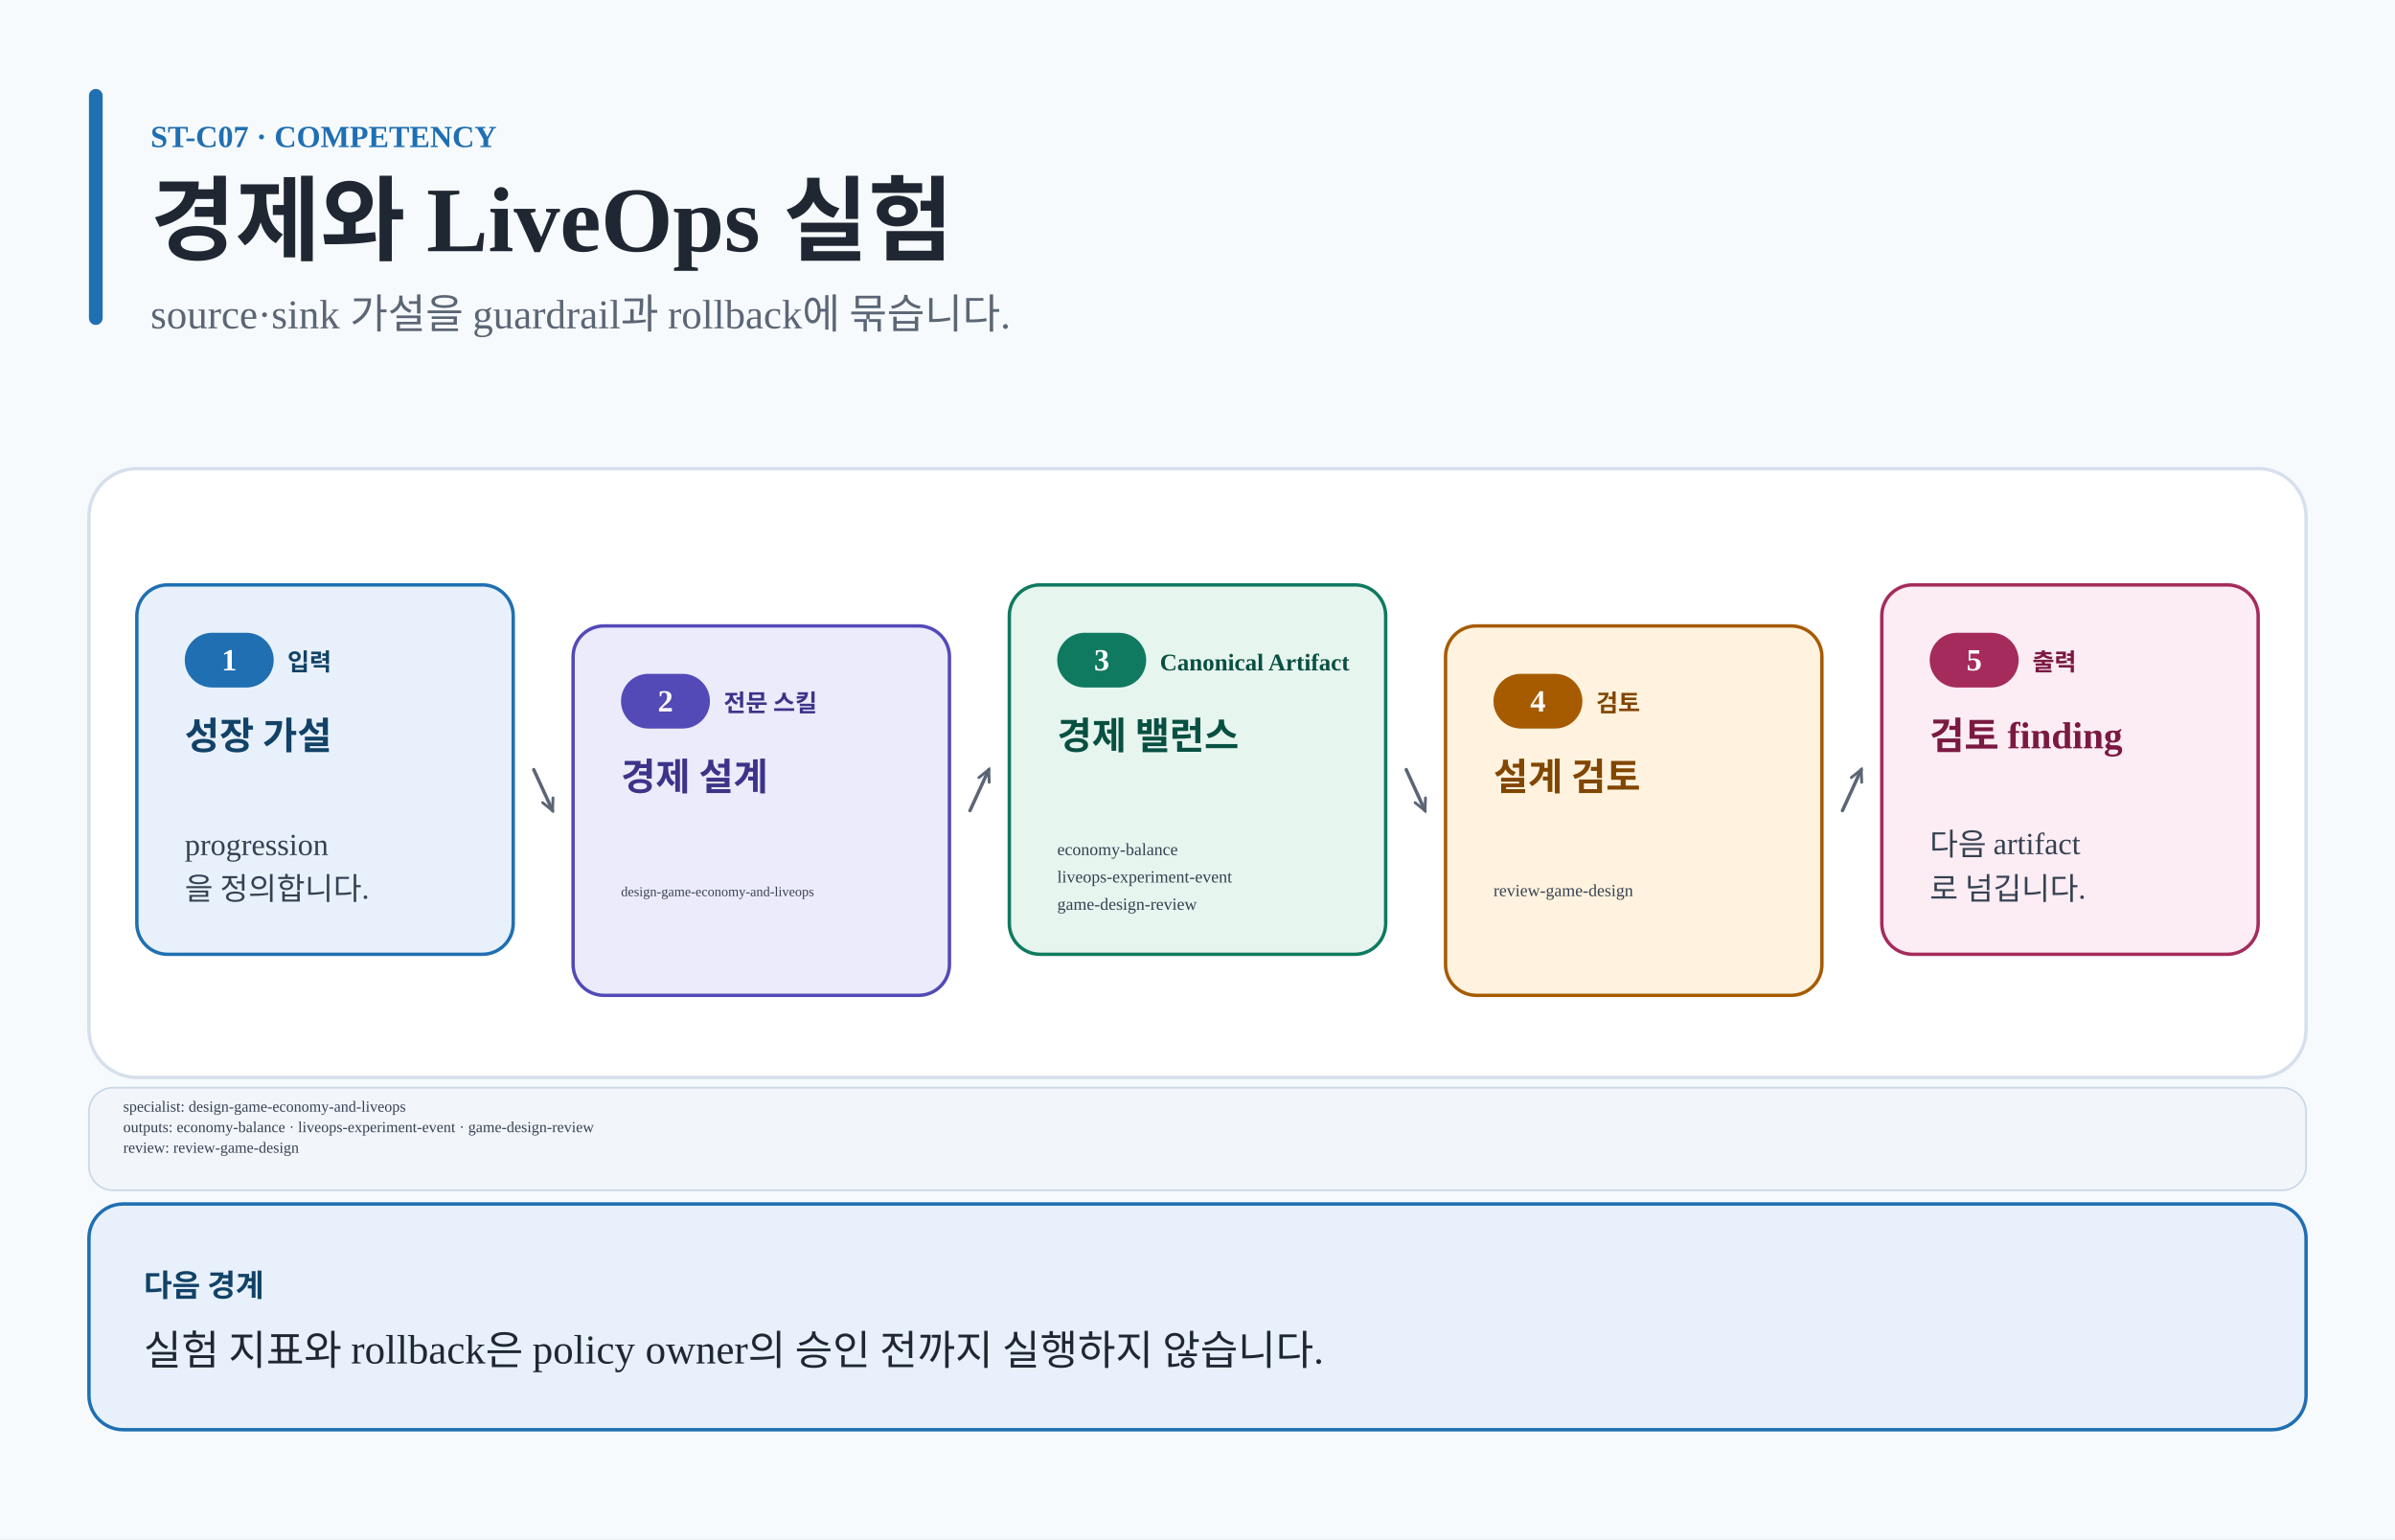
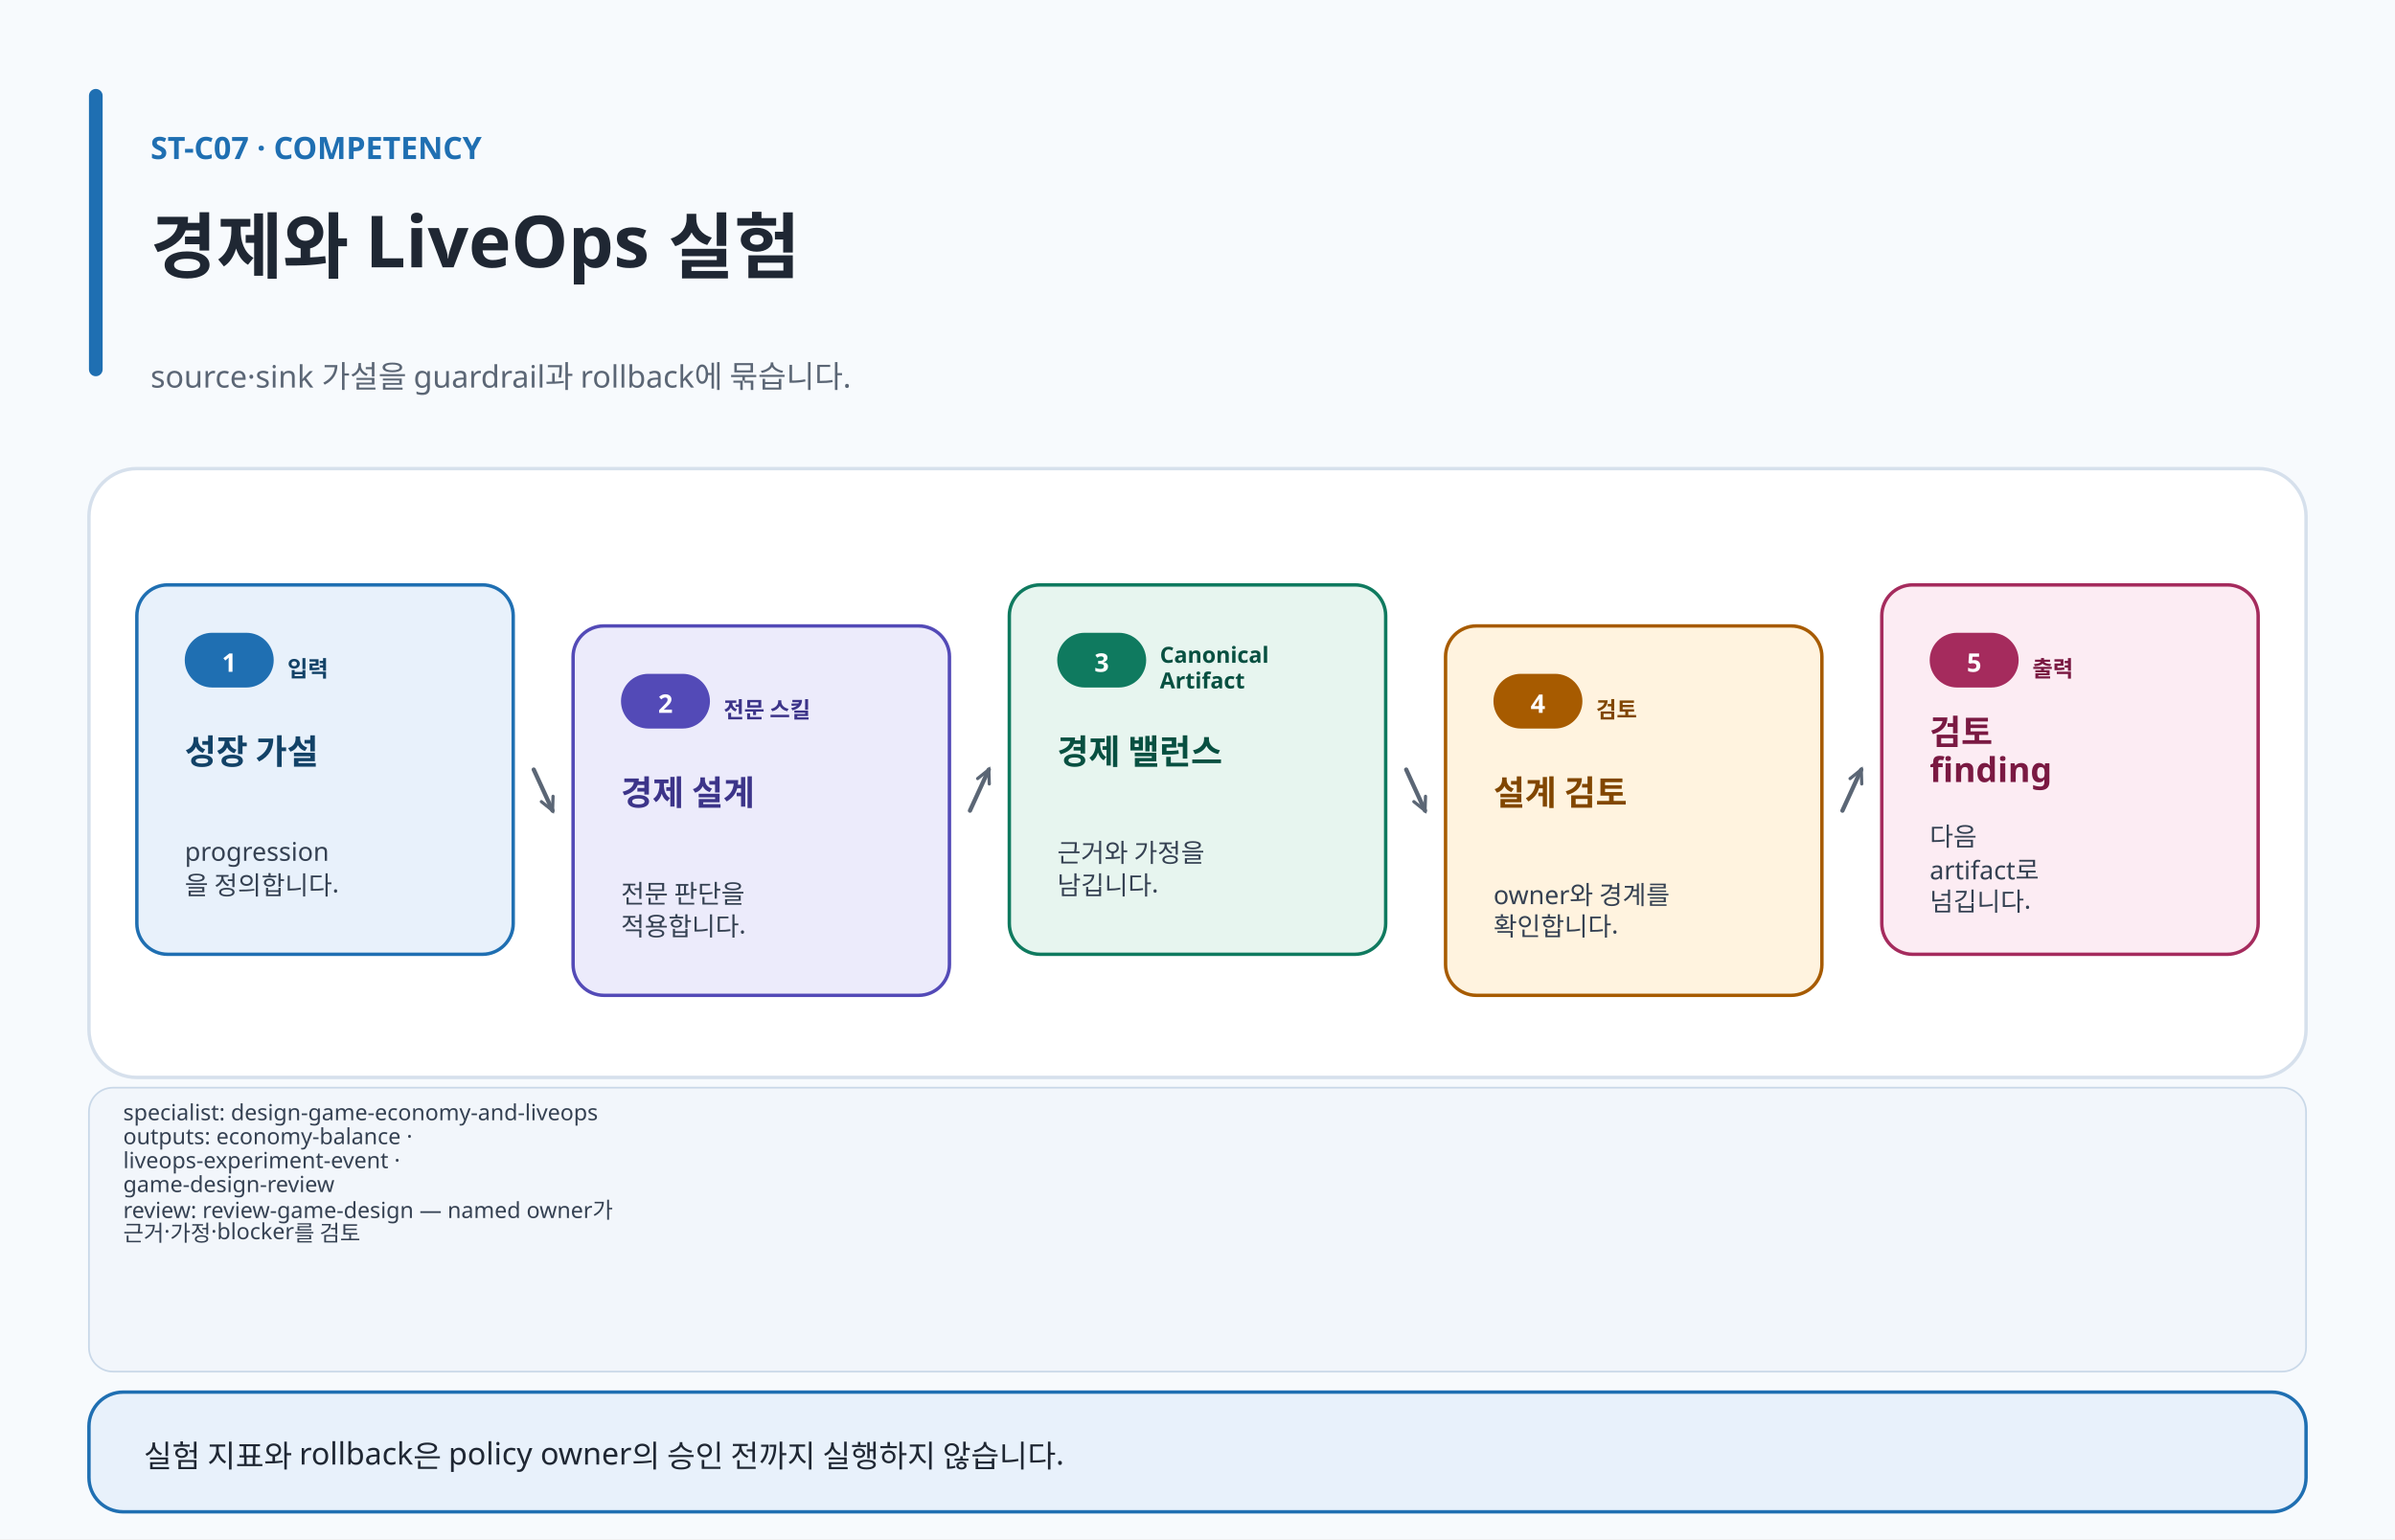
- <svg xmlns="http://www.w3.org/2000/svg" viewBox="0 0 1400 900" width="1400" height="900" role="img" aria-label="성장과 경제 및 밸런스와 LiveOps 실험의 흐름">
+ <svg xmlns="http://www.w3.org/2000/svg" viewBox="0 0 1400 900" width="1400" height="900" role="img" aria-label="성장과 경제 및 밸런스와 LiveOps 실험의 흐름" style="font-family:Pretendard,'Apple SD Gothic Neo','Malgun Gothic','Noto Sans KR',sans-serif">
  <defs>
-     <marker id="open-arrow" viewBox="0 0 12 12" refX="10" refY="6" markerWidth="10" markerHeight="10" markerUnits="userSpaceOnUse" orient="auto">
+     <marker id="open-arrow" viewBox="0 0 12 12" refX="10" refY="6" markerWidth="11.25" markerHeight="11.25" markerUnits="userSpaceOnUse" orient="auto">
      <path d="M 2 2 L 10 6 L 2 10" fill="none" stroke="#5B6675" stroke-width="2" stroke-linecap="round" />
    </marker>
  </defs>
  <rect width="1400" height="900" fill="#F7FAFD" />
-   <rect x="52" y="52" width="8" height="138" rx="4" fill="#1F6FB2" />
-   <text x="88" y="86" fill="#1F6FB2" font-size="18" font-weight="700">ST-C07 · COMPETENCY</text>
-   <text x="88" y="148" fill="#1F2733" font-size="54" font-weight="700">경제와 LiveOps 실험</text>
-   <text x="88" y="192" fill="#5B6675" font-size="24">source·sink 가설을 guardrail과 rollback에 묶습니다.</text>
+   <rect x="52" y="52" width="8" height="168" rx="4" fill="#1F6FB2" />
+   <text data-text-role="eyebrow" x="88" y="86" text-anchor="start" dominant-baseline="central" fill="#1F6FB2" font-size="18" font-weight="700">
+     <tspan x="88" dy="0">ST-C07 · COMPETENCY</tspan>
+   </text>
+   <text data-text-role="title" x="88" y="141" text-anchor="start" dominant-baseline="central" fill="#1F2733" font-size="42" font-weight="700">
+     <tspan x="88" dy="0">경제와 LiveOps 실험</tspan>
+   </text>
+   <text data-text-role="description" x="88" y="218" text-anchor="start" dominant-baseline="central" fill="#5B6675" font-size="18" font-weight="400">
+     <tspan x="88" dy="0">source·sink 가설을 guardrail과 rollback에 묶습니다.</tspan>
+   </text>
  <rect x="52" y="274" width="1296" height="356" rx="28" fill="#FFFFFF" stroke="#D6E0EC" stroke-width="2" />
-   <path d="M 312 450 L 323 474" fill="none" stroke="#5B6675" stroke-width="2" stroke-linecap="round" marker-end="url(#open-arrow)" />
-   <path d="M 567 474 L 578 450" fill="none" stroke="#5B6675" stroke-width="2" stroke-linecap="round" marker-end="url(#open-arrow)" />
-   <path d="M 822 450 L 833 474" fill="none" stroke="#5B6675" stroke-width="2" stroke-linecap="round" marker-end="url(#open-arrow)" />
-   <path d="M 1077 474 L 1088 450" fill="none" stroke="#5B6675" stroke-width="2" stroke-linecap="round" marker-end="url(#open-arrow)" />
+   <path d="M 312 450 L 323 474" fill="none" stroke="#5B6675" stroke-width="2.5" stroke-linecap="round" marker-end="url(#open-arrow)" />
+   <path d="M 567 474 L 578 450" fill="none" stroke="#5B6675" stroke-width="2.5" stroke-linecap="round" marker-end="url(#open-arrow)" />
+   <path d="M 822 450 L 833 474" fill="none" stroke="#5B6675" stroke-width="2.5" stroke-linecap="round" marker-end="url(#open-arrow)" />
+   <path d="M 1077 474 L 1088 450" fill="none" stroke="#5B6675" stroke-width="2.5" stroke-linecap="round" marker-end="url(#open-arrow)" />
  <g aria-label="읽기 순서 1: 성장 가설">
    <rect x="80" y="342" width="220" height="216" rx="18" fill="#E8F1FB" stroke="#1F6FB2" stroke-width="2" />
    <rect x="108" y="370" width="52" height="32" rx="16" fill="#1F6FB2" />
-     <text x="134" y="392" text-anchor="middle" fill="#FFFFFF" font-size="18" font-weight="700">1</text>
-     <text x="168" y="392" fill="#124267" font-size="14" font-weight="700">입력</text>
-     <text x="108" y="438" fill="#124267" font-size="22" font-weight="700">성장 가설</text>
-     <text x="108" y="500" fill="#354152" font-size="18" font-weight="400">progression</text>
-     <text x="108" y="526" fill="#354152" font-size="18" font-weight="400">을 정의합니다.</text>
+     <text data-text-role="caption" x="134" y="387" text-anchor="middle" dominant-baseline="central" fill="#FFFFFF" font-size="15" font-weight="700">
+       <tspan x="134" dy="0">1</tspan>
+     </text>
+     <text data-text-role="caption" x="168" y="390" text-anchor="start" dominant-baseline="central" fill="#124267" font-size="13" font-weight="700">
+       <tspan x="168" dy="0">입력</tspan>
+     </text>
+     <text data-text-role="card-title" x="108" y="438" text-anchor="start" dominant-baseline="central" fill="#124267" font-size="20" font-weight="700">
+       <tspan x="108" dy="0">성장 가설</tspan>
+     </text>
+     <text data-text-role="card-body" x="108" y="497.5" text-anchor="start" dominant-baseline="central" fill="#354152" font-size="15" font-weight="400">
+       <tspan x="108" dy="0">progression</tspan>
+       <tspan x="108" dy="19">을 정의합니다.</tspan>
+     </text>
  </g>
  <g aria-label="읽기 순서 2: 경제 설계">
    <rect x="335" y="366" width="220" height="216" rx="18" fill="#ECEBFB" stroke="#534AB7" stroke-width="2" />
    <rect x="363" y="394" width="52" height="32" rx="16" fill="#534AB7" />
-     <text x="389" y="416" text-anchor="middle" fill="#FFFFFF" font-size="18" font-weight="700">2</text>
-     <text x="423" y="416" fill="#3C3489" font-size="14" font-weight="700">전문 스킬</text>
-     <text x="363" y="462" fill="#3C3489" font-size="22" font-weight="700">경제 설계</text>
-     <text x="363" y="524" fill="#354152" font-size="8" textLength="164" lengthAdjust="spacingAndGlyphs">design-game-economy-and-liveops</text>
+     <text data-text-role="caption" x="389" y="411" text-anchor="middle" dominant-baseline="central" fill="#FFFFFF" font-size="15" font-weight="700">
+       <tspan x="389" dy="0">2</tspan>
+     </text>
+     <text data-text-role="caption" x="423" y="414" text-anchor="start" dominant-baseline="central" fill="#3C3489" font-size="13" font-weight="700">
+       <tspan x="423" dy="0">전문 스킬</tspan>
+     </text>
+     <text data-text-role="card-title" x="363" y="462" text-anchor="start" dominant-baseline="central" fill="#3C3489" font-size="20" font-weight="700">
+       <tspan x="363" dy="0">경제 설계</tspan>
+     </text>
+     <text data-text-role="card-body" x="363" y="521.5" text-anchor="start" dominant-baseline="central" fill="#354152" font-size="15" font-weight="400">
+       <tspan x="363" dy="0">전문 판단을</tspan>
+       <tspan x="363" dy="19">적용합니다.</tspan>
+     </text>
  </g>
  <g aria-label="읽기 순서 3: 경제 밸런스">
    <rect x="590" y="342" width="220" height="216" rx="18" fill="#E7F5EF" stroke="#0F7A5F" stroke-width="2" />
    <rect x="618" y="370" width="52" height="32" rx="16" fill="#0F7A5F" />
-     <text x="644" y="392" text-anchor="middle" fill="#FFFFFF" font-size="18" font-weight="700">3</text>
-     <text x="678" y="392" fill="#085041" font-size="14" font-weight="700">Canonical Artifact</text>
-     <text x="618" y="438" fill="#085041" font-size="22" font-weight="700">경제 밸런스</text>
-     <text x="618" y="500" fill="#354152" font-size="10" textLength="164" lengthAdjust="spacingAndGlyphs">economy-balance</text>
-     <text x="618" y="516" fill="#354152" font-size="10" textLength="164" lengthAdjust="spacingAndGlyphs">liveops-experiment-event</text>
-     <text x="618" y="532" fill="#354152" font-size="10" textLength="164" lengthAdjust="spacingAndGlyphs">game-design-review</text>
+     <text data-text-role="caption" x="644" y="387" text-anchor="middle" dominant-baseline="central" fill="#FFFFFF" font-size="15" font-weight="700">
+       <tspan x="644" dy="0">3</tspan>
+     </text>
+     <text data-text-role="caption" x="678" y="382.5" text-anchor="start" dominant-baseline="central" fill="#085041" font-size="13" font-weight="700">
+       <tspan x="678" dy="0">Canonical</tspan>
+       <tspan x="678" dy="15">Artifact</tspan>
+     </text>
+     <text data-text-role="card-title" x="618" y="438" text-anchor="start" dominant-baseline="central" fill="#085041" font-size="20" font-weight="700">
+       <tspan x="618" dy="0">경제 밸런스</tspan>
+     </text>
+     <text data-text-role="card-body" x="618" y="497.5" text-anchor="start" dominant-baseline="central" fill="#354152" font-size="15" font-weight="400">
+       <tspan x="618" dy="0">근거와 가정을</tspan>
+       <tspan x="618" dy="19">남깁니다.</tspan>
+     </text>
  </g>
  <g aria-label="읽기 순서 4: 설계 검토">
    <rect x="845" y="366" width="220" height="216" rx="18" fill="#FFF3DF" stroke="#A75B00" stroke-width="2" />
    <rect x="873" y="394" width="52" height="32" rx="16" fill="#A75B00" />
-     <text x="899" y="416" text-anchor="middle" fill="#FFFFFF" font-size="18" font-weight="700">4</text>
-     <text x="933" y="416" fill="#814600" font-size="14" font-weight="700">검토</text>
-     <text x="873" y="462" fill="#814600" font-size="22" font-weight="700">설계 검토</text>
-     <text x="873" y="524" fill="#354152" font-size="10" textLength="164" lengthAdjust="spacingAndGlyphs">review-game-design</text>
+     <text data-text-role="caption" x="899" y="411" text-anchor="middle" dominant-baseline="central" fill="#FFFFFF" font-size="15" font-weight="700">
+       <tspan x="899" dy="0">4</tspan>
+     </text>
+     <text data-text-role="caption" x="933" y="414" text-anchor="start" dominant-baseline="central" fill="#814600" font-size="13" font-weight="700">
+       <tspan x="933" dy="0">검토</tspan>
+     </text>
+     <text data-text-role="card-title" x="873" y="462" text-anchor="start" dominant-baseline="central" fill="#814600" font-size="20" font-weight="700">
+       <tspan x="873" dy="0">설계 검토</tspan>
+     </text>
+     <text data-text-role="card-body" x="873" y="521.5" text-anchor="start" dominant-baseline="central" fill="#354152" font-size="15" font-weight="400">
+       <tspan x="873" dy="0">owner와 경계를</tspan>
+       <tspan x="873" dy="19">확인합니다.</tspan>
+     </text>
  </g>
  <g aria-label="읽기 순서 5: 검토 finding">
    <rect x="1100" y="342" width="220" height="216" rx="18" fill="#FCECF3" stroke="#A52B5D" stroke-width="2" />
    <rect x="1128" y="370" width="52" height="32" rx="16" fill="#A52B5D" />
-     <text x="1154" y="392" text-anchor="middle" fill="#FFFFFF" font-size="18" font-weight="700">5</text>
-     <text x="1188" y="392" fill="#7A1942" font-size="14" font-weight="700">출력</text>
-     <text x="1128" y="438" fill="#7A1942" font-size="22" font-weight="700">검토 finding</text>
-     <text x="1128" y="500" fill="#354152" font-size="18" font-weight="400">다음 artifact</text>
-     <text x="1128" y="526" fill="#354152" font-size="18" font-weight="400">로 넘깁니다.</text>
+     <text data-text-role="caption" x="1154" y="387" text-anchor="middle" dominant-baseline="central" fill="#FFFFFF" font-size="15" font-weight="700">
+       <tspan x="1154" dy="0">5</tspan>
+     </text>
+     <text data-text-role="caption" x="1188" y="390" text-anchor="start" dominant-baseline="central" fill="#7A1942" font-size="13" font-weight="700">
+       <tspan x="1188" dy="0">출력</tspan>
+     </text>
+     <text data-text-role="card-title" x="1128" y="426.5" text-anchor="start" dominant-baseline="central" fill="#7A1942" font-size="20" font-weight="700">
+       <tspan x="1128" dy="0">검토</tspan>
+       <tspan x="1128" dy="23">finding</tspan>
+     </text>
+     <text data-text-role="card-body" x="1128" y="488" text-anchor="start" dominant-baseline="central" fill="#354152" font-size="15" font-weight="400">
+       <tspan x="1128" dy="0">다음</tspan>
+       <tspan x="1128" dy="19">artifact로</tspan>
+       <tspan x="1128" dy="19">넘깁니다.</tspan>
+     </text>
  </g>
-   <rect x="52" y="636" width="1296" height="60" rx="14" fill="#F2F6FB" stroke="#C9D8E8" stroke-width="1" />
-   <text x="72" y="650" fill="#354152" font-size="9">specialist: design-game-economy-and-liveops</text>
-   <text x="72" y="662" fill="#354152" font-size="9">outputs: economy-balance · liveops-experiment-event · game-design-review</text>
-   <text x="72" y="674" fill="#354152" font-size="9">review: review-game-design</text>
-   <rect x="52" y="704" width="1296" height="132" rx="20" fill="#E8F1FB" stroke="#1F6FB2" stroke-width="2" />
-   <text x="84" y="758" fill="#124267" font-size="18" font-weight="700">다음 경계</text>
-   <text x="84" y="798" fill="#1F2733" font-size="24">실험 지표와 rollback은 policy owner의 승인 전까지 실행하지 않습니다.</text>
+   <rect x="52" y="636" width="1296" height="166" rx="14" fill="#F2F6FB" stroke="#C9D8E8" stroke-width="1" />
+   <text data-text-role="semantic-rail" x="72" y="650" text-anchor="start" dominant-baseline="central" fill="#354152" font-size="13" font-weight="400">
+     <tspan x="72" dy="0">specialist: design-game-economy-and-liveops</tspan>
+   </text>
+   <text data-text-role="semantic-rail" x="72" y="664" text-anchor="start" dominant-baseline="central" fill="#354152" font-size="13" font-weight="400">
+     <tspan x="72" dy="0">outputs: economy-balance ·</tspan>
+     <tspan x="72" dy="14">liveops-experiment-event ·</tspan>
+     <tspan x="72" dy="14">game-design-review</tspan>
+   </text>
+   <text data-text-role="semantic-rail" x="72" y="706" text-anchor="start" dominant-baseline="central" fill="#354152" font-size="13" font-weight="400">
+     <tspan x="72" dy="0">review: review-game-design — named owner가</tspan>
+     <tspan x="72" dy="14">근거·가정·blocker를 검토</tspan>
+   </text>
+   <rect x="52" y="814" width="1296" height="70" rx="20" fill="#E8F1FB" stroke="#1F6FB2" stroke-width="2" />
+   <text data-text-role="footer" x="84" y="850" text-anchor="start" dominant-baseline="central" fill="#1F2733" font-size="18" font-weight="400">
+     <tspan x="84" dy="0">실험 지표와 rollback은 policy owner의 승인 전까지 실행하지 않습니다.</tspan>
+   </text>
</svg>
